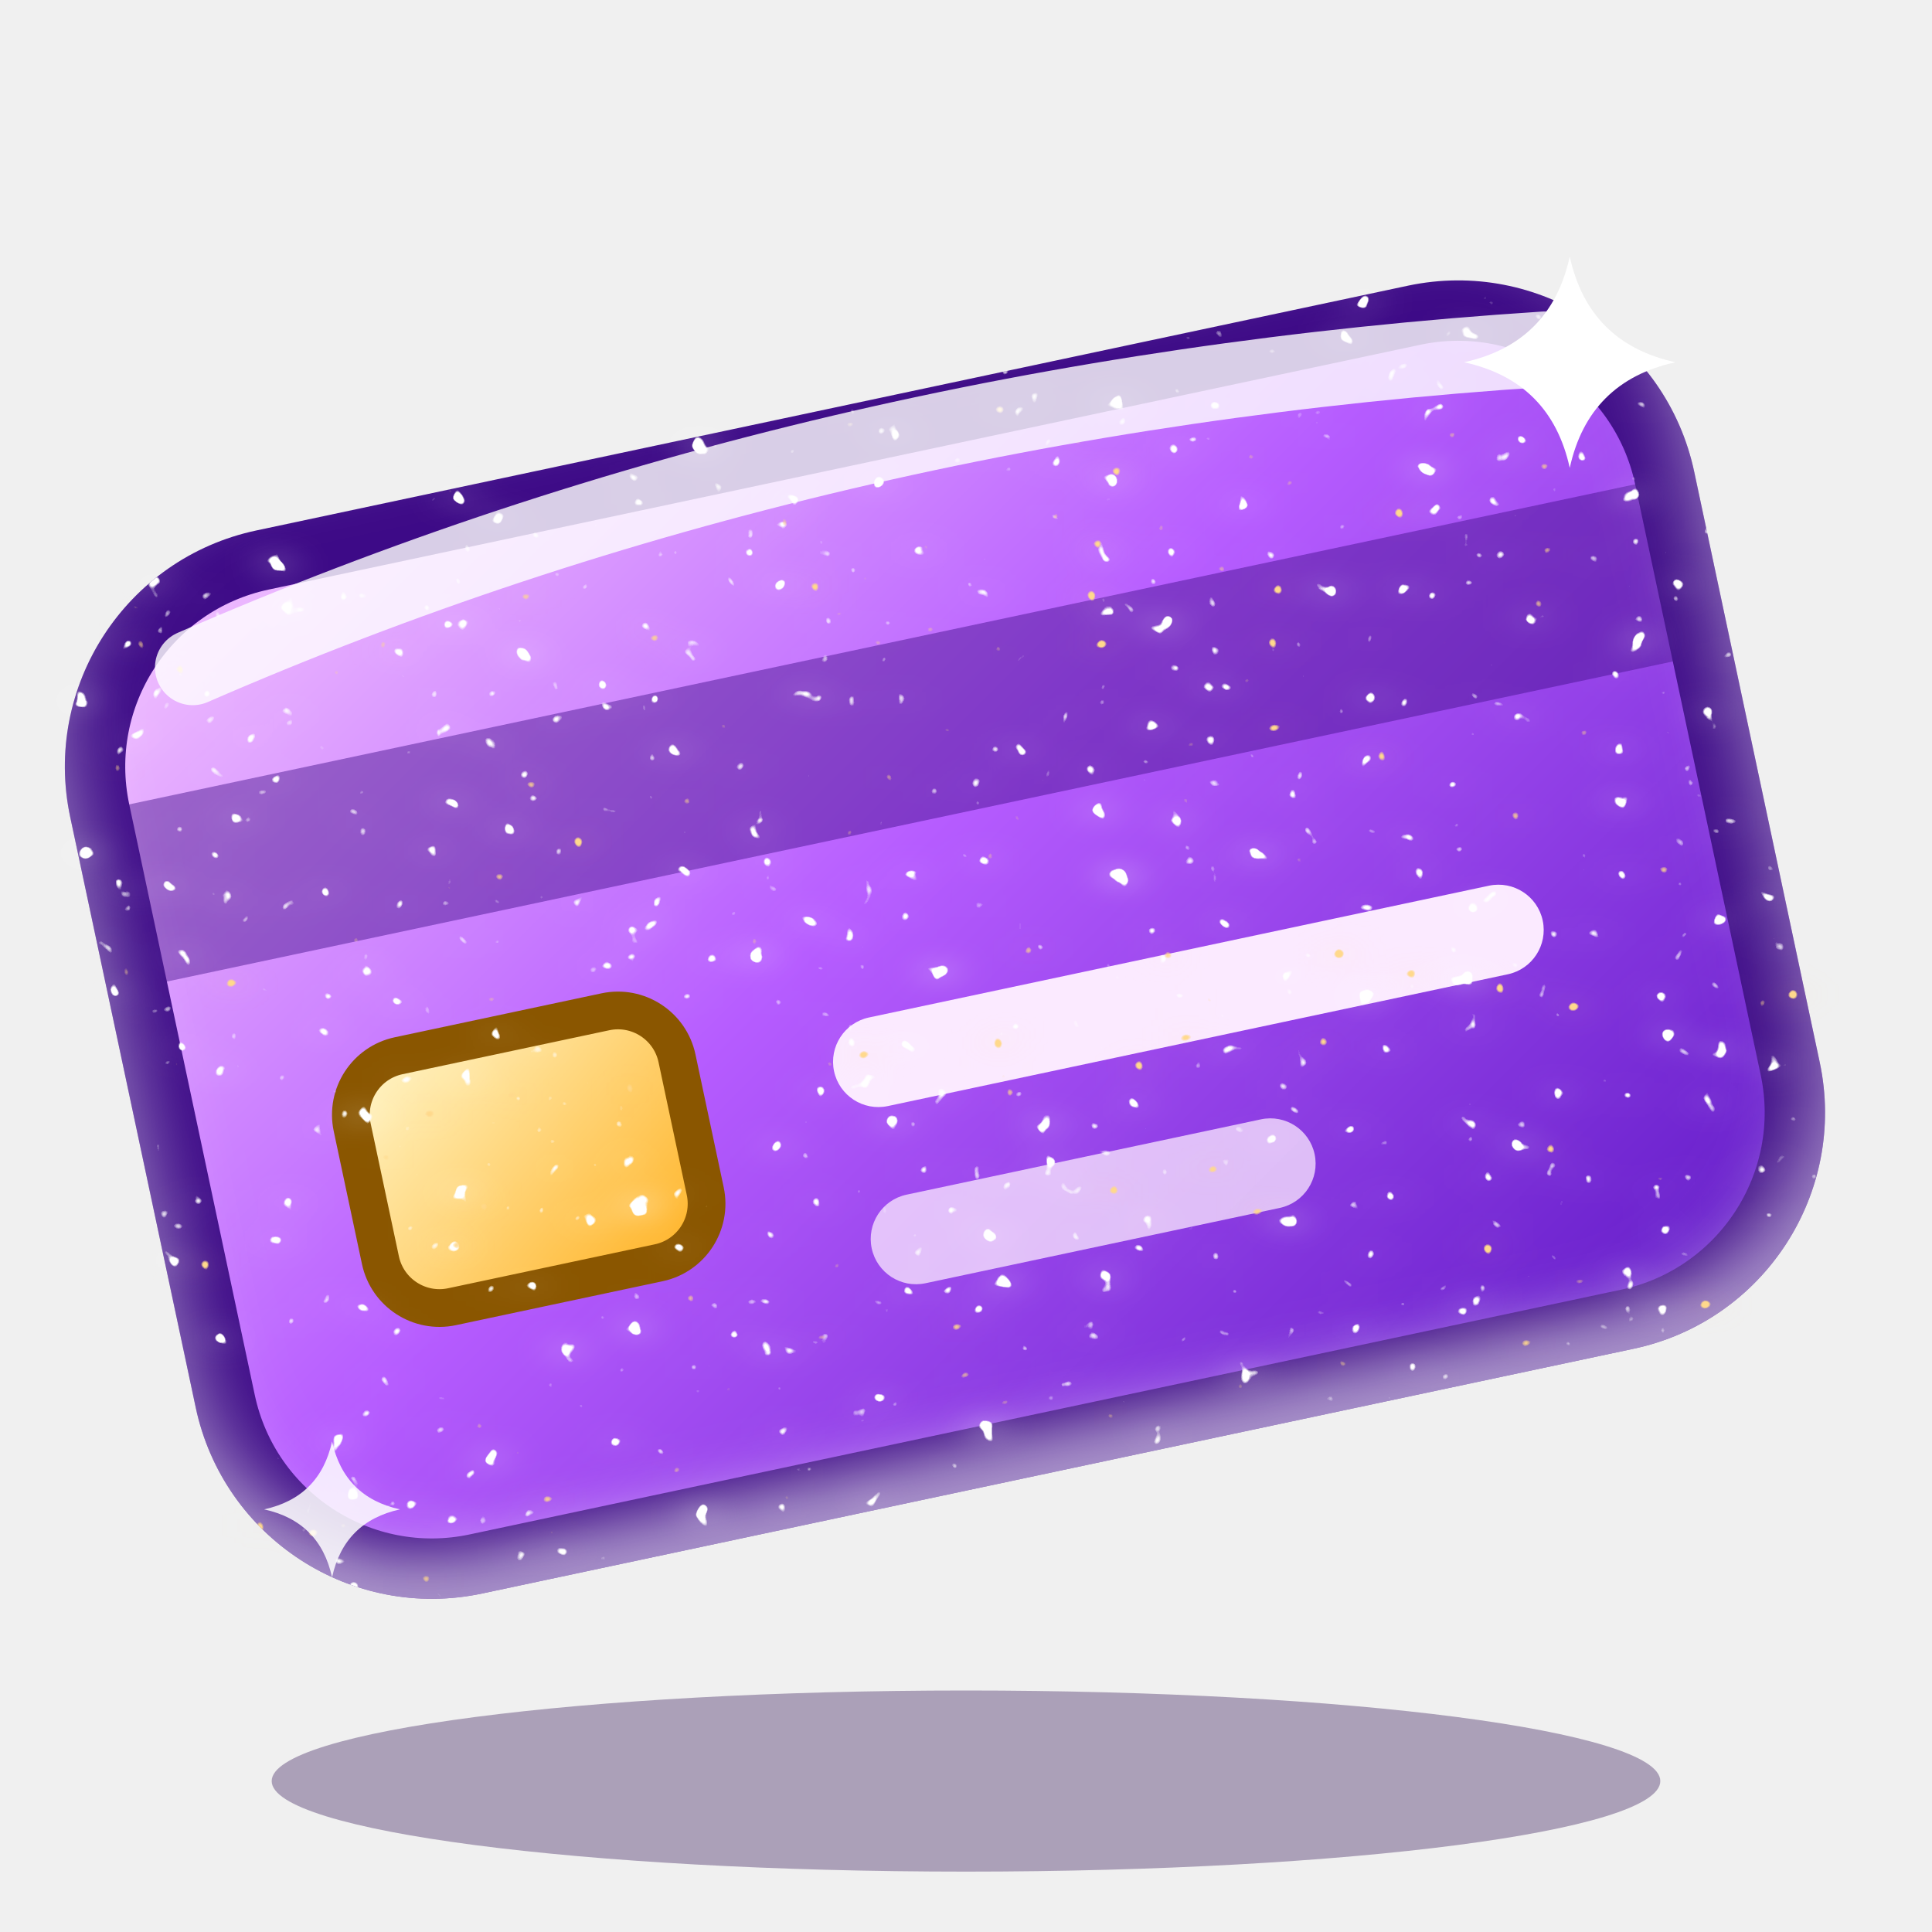
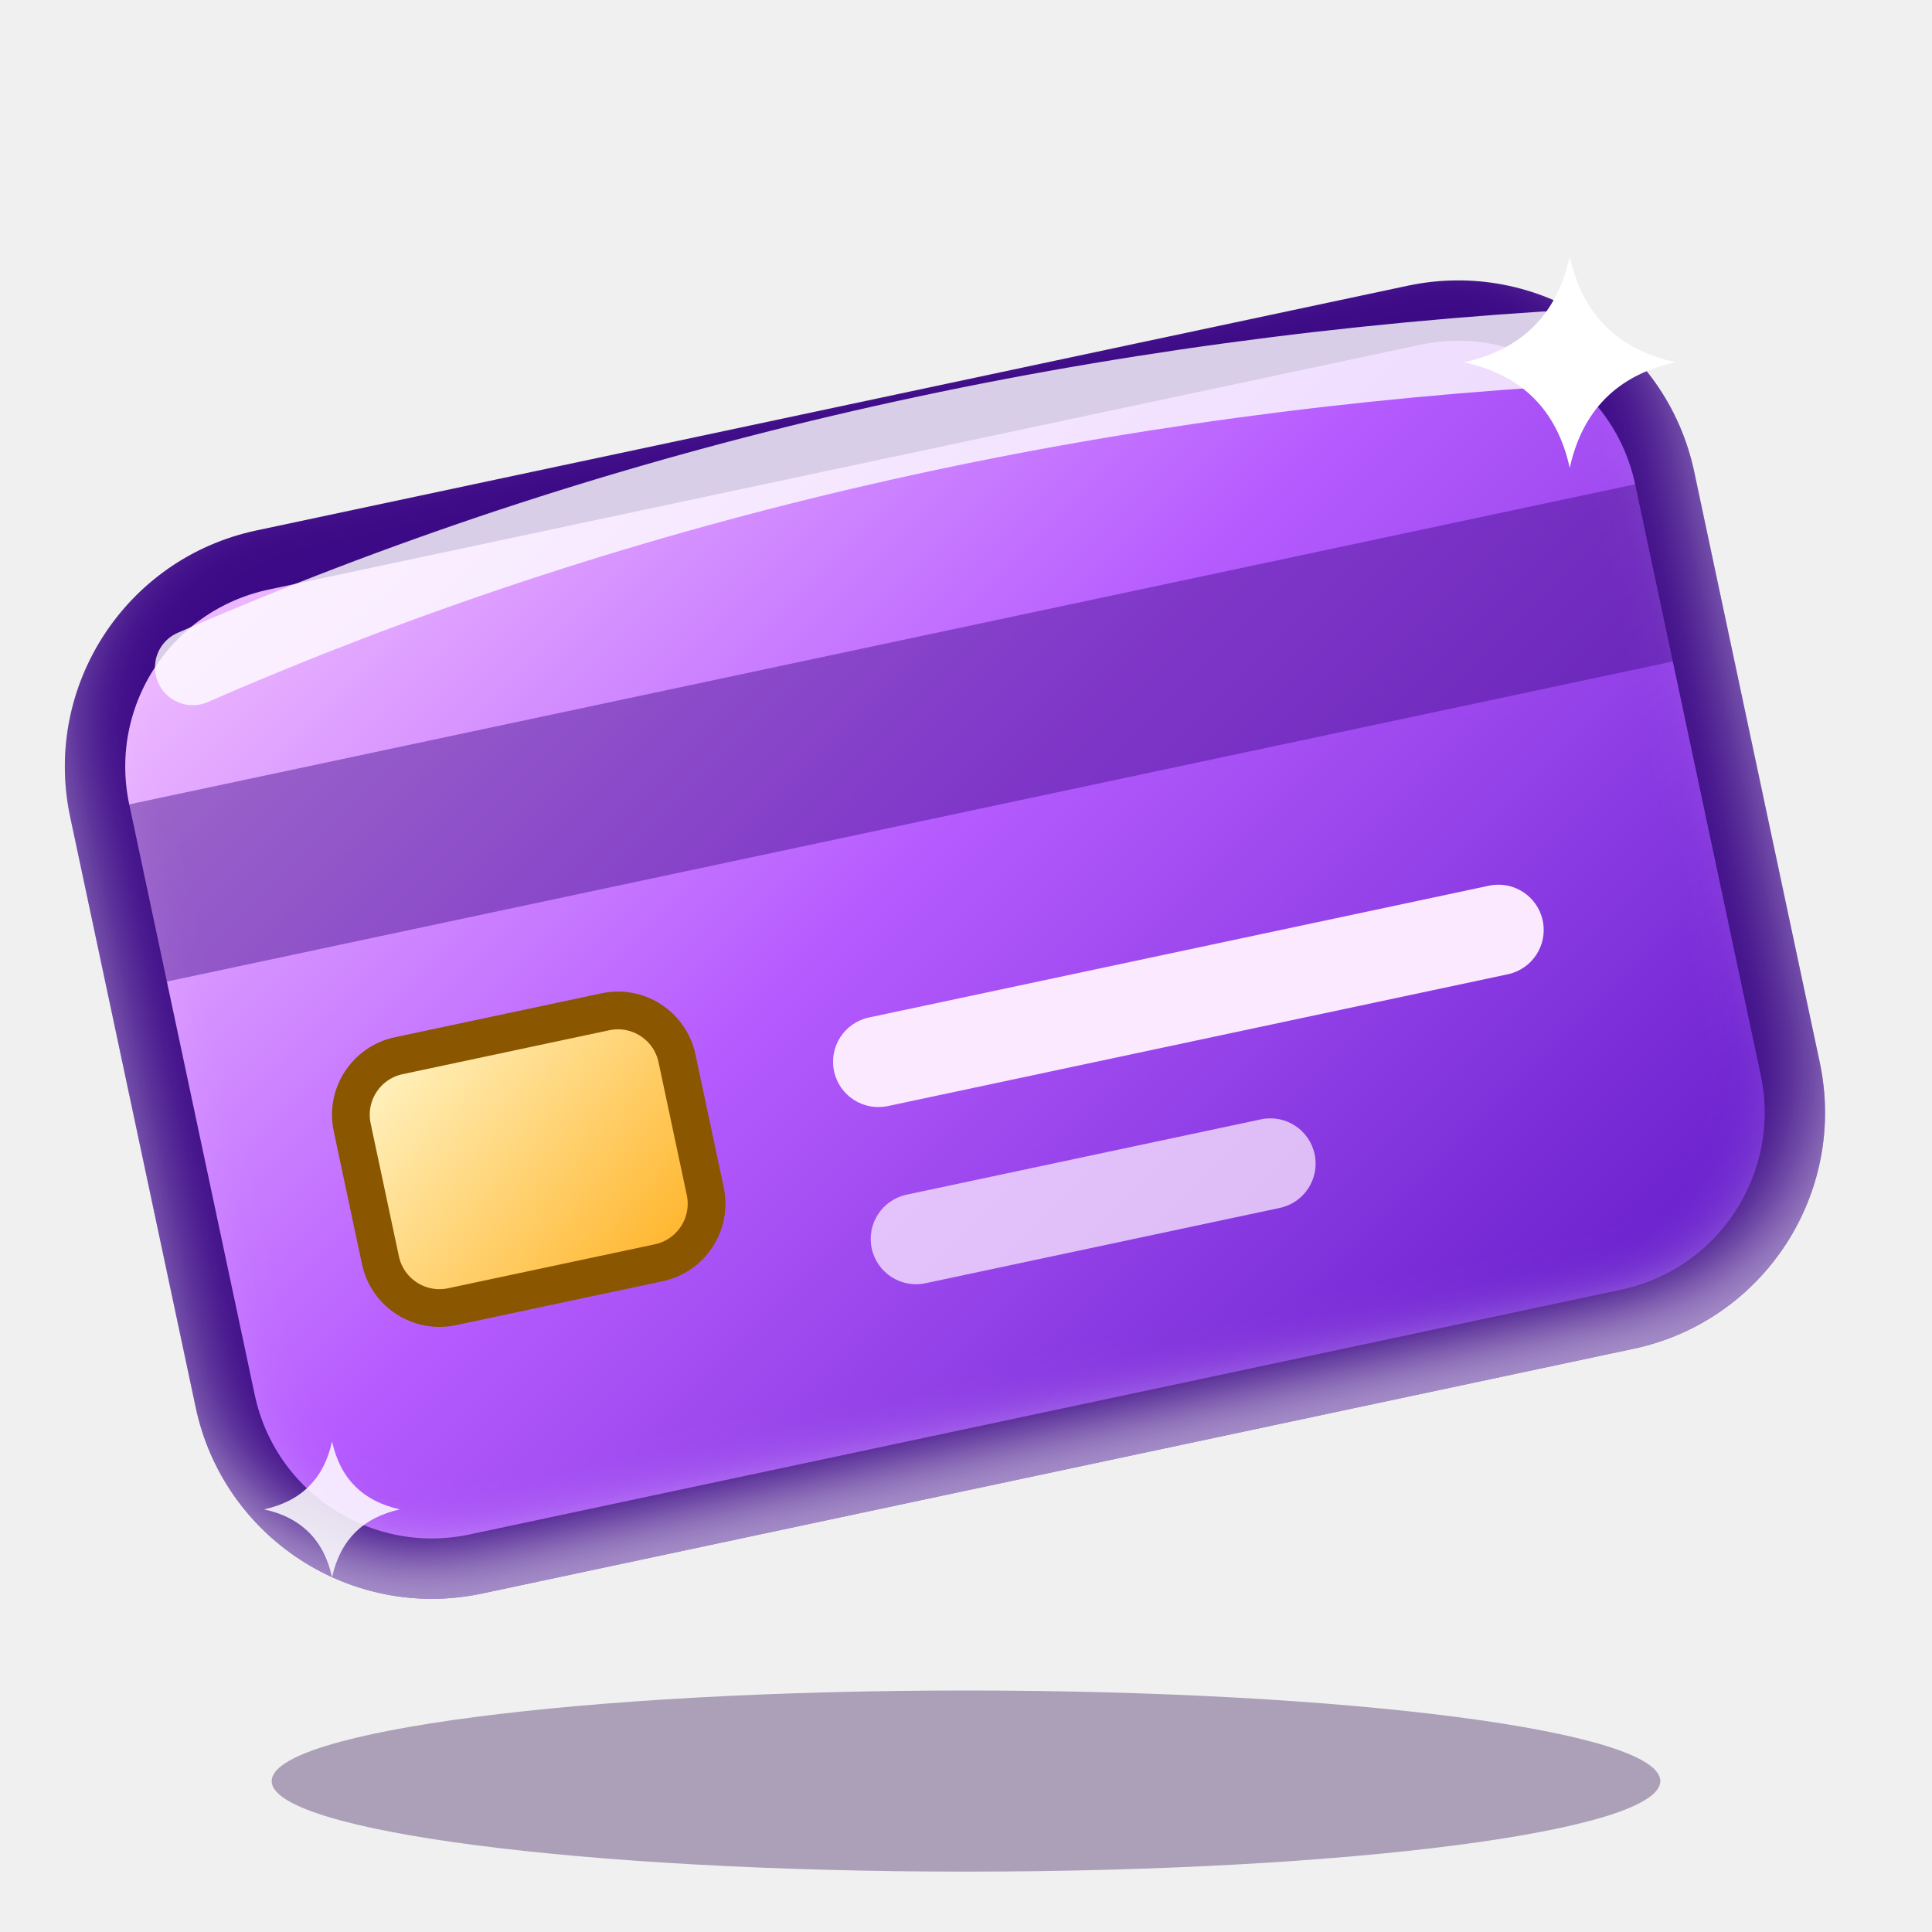
<svg xmlns="http://www.w3.org/2000/svg" viewBox="0 0 128 128">
  <defs>
    <filter id="gl" x="-10%" y="-10%" width="120%" height="120%" color-interpolation-filters="sRGB">
      <feTurbulence type="fractalNoise" baseFrequency=".62" numOctaves="2" seed="9" result="n" />
      <feColorMatrix in="n" type="matrix" values="0 0 0 0 1.000  0 0 0 0 1.000  0 0 0 0 1.000  0 0 0 22 -16.4" result="d" />
      <feComposite in="d" in2="SourceAlpha" operator="in" result="sp" />
      <feTurbulence type="fractalNoise" baseFrequency=".9" numOctaves="1" seed="49" result="n2" />
      <feColorMatrix in="n2" type="matrix" values="0 0 0 0 1  0 0 0 0 .85  0 0 0 0 .55  0 0 0 22 -16.9" result="d2" />
      <feComposite in="d2" in2="SourceAlpha" operator="in" result="sp2" />
      <feMerge result="spm">
        <feMergeNode in="sp" />
        <feMergeNode in="sp2" />
      </feMerge>
      <feGaussianBlur in="spm" stdDeviation="1.1" result="spb" />
      <feGaussianBlur in="SourceAlpha" stdDeviation="2.4" result="bl" />
      <feOffset in="bl" dx="0" dy="-3" result="up" />
      <feComposite in="SourceAlpha" in2="up" operator="out" result="rim" />
      <feFlood flood-color="#ffffff" flood-opacity=".55" />
      <feComposite in2="rim" operator="in" result="rimlight" />
      <feMerge>
        <feMergeNode in="SourceGraphic" />
        <feMergeNode in="rimlight" />
-         <feMergeNode in="spb" />
-         <feMergeNode in="spm" />
      </feMerge>
    </filter>
    <linearGradient id="c" x1="0" y1="0" x2="1" y2="1">
      <stop offset="0" stop-color="#f6c8ff" />
      <stop offset=".45" stop-color="#b65cff" />
      <stop offset="1" stop-color="#5d17c4" />
    </linearGradient>
    <linearGradient id="ch" x1="0" y1="0" x2="1" y2="1">
      <stop offset="0" stop-color="#fff7cc" />
      <stop offset="1" stop-color="#ffb01f" />
    </linearGradient>
  </defs>
  <ellipse cx="64" cy="118" rx="46" ry="6" fill="#2a0b4f" opacity=".35" />
  <g transform="rotate(-12 64 64)">
    <g filter="url(#gl)">
      <rect x="10" y="28" width="106" height="68" rx="14" fill="url(#c)" stroke="#3d0a87" stroke-width="4" />
      <rect x="10" y="42" width="106" height="12" fill="#3d0a87" opacity=".45" />
      <rect x="22" y="62" width="22" height="17" rx="4" fill="url(#ch)" stroke="#8a5600" stroke-width="2.5" />
      <rect x="54" y="66" width="48" height="6" rx="3" fill="#fbeaff" />
      <rect x="54" y="78" width="30" height="6" rx="3" fill="#fbeaff" opacity=".75" />
    </g>
    <path d="M18 34q44-9 92-2" fill="none" stroke="#fff" stroke-width="5" stroke-linecap="round" opacity=".8" />
  </g>
  <path d="M104 17Q105.26 22.74 111 24Q105.26 25.26 104 31Q102.74 25.26 97 24Q102.74 22.74 104 17z" fill="#fff" opacity="1.0" />
  <path d="M22 95.5Q22.81 99.19 26.5 100Q22.81 100.81 22 104.5Q21.19 100.81 17.5 100Q21.19 99.19 22 95.5z" fill="#fff" opacity="0.85" />
</svg>
